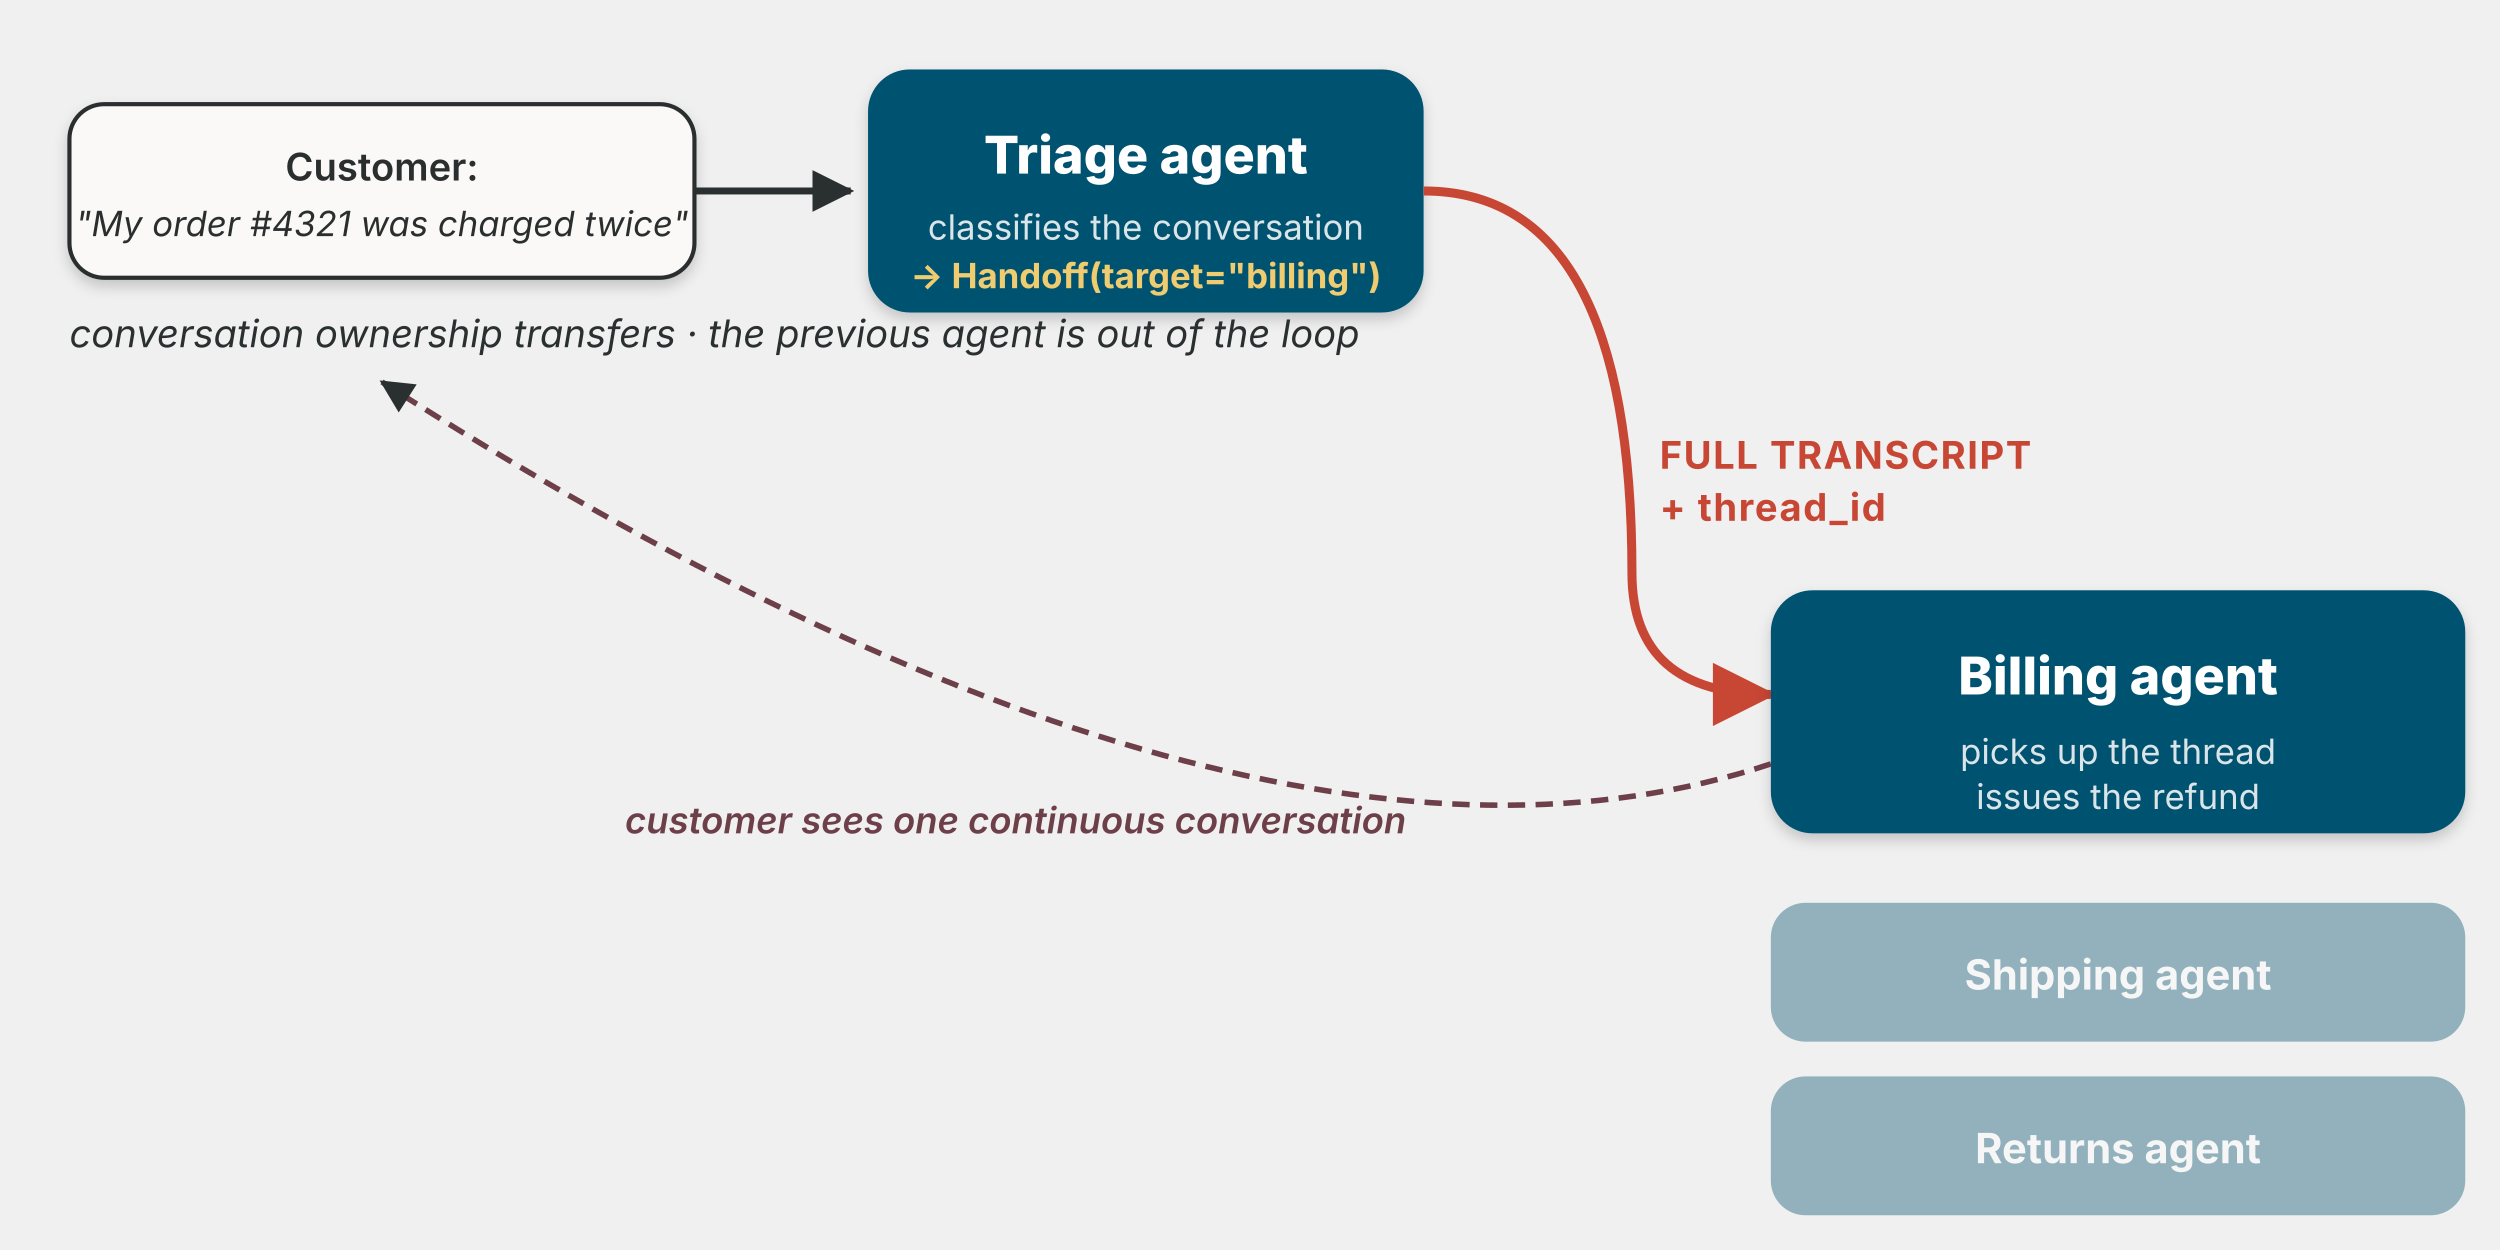
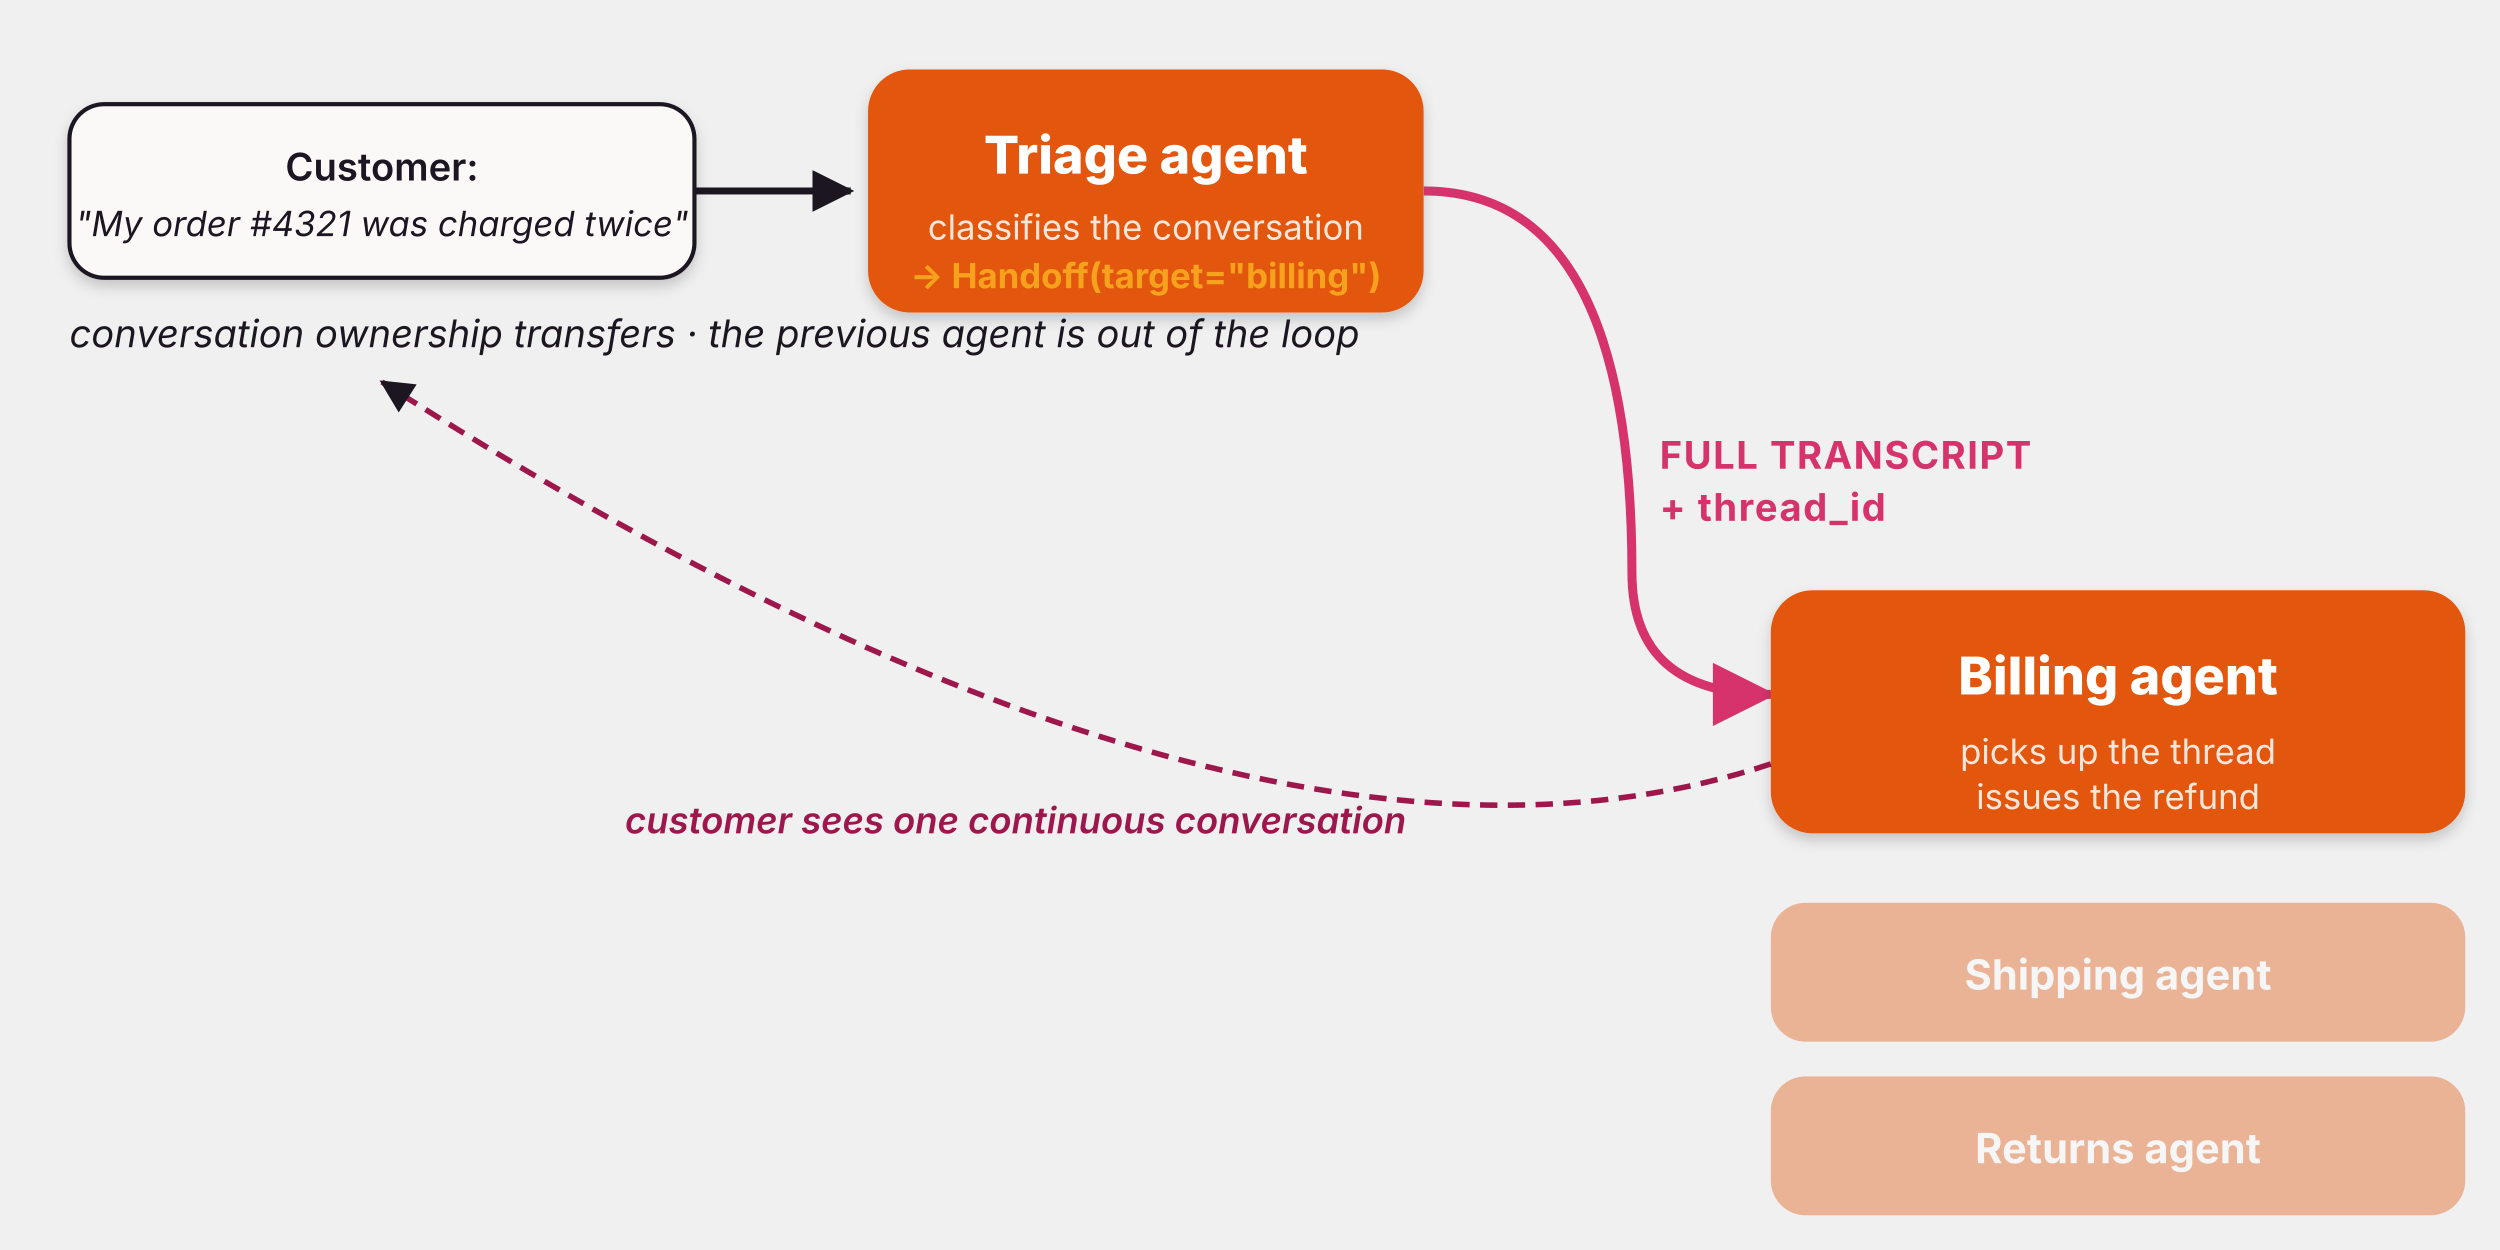
<svg xmlns="http://www.w3.org/2000/svg" viewBox="0 0 720 360" font-family="-apple-system, BlinkMacSystemFont, 'Inter', sans-serif" shape-rendering="geometricPrecision">
  <defs>
    <filter id="sh" x="-20%" y="-20%" width="140%" height="140%">
      <feGaussianBlur in="SourceAlpha" stdDeviation="2" />
      <feOffset dx="0" dy="2" result="o" />
      <feComponentTransfer>
        <feFuncA type="linear" slope="0.18" />
      </feComponentTransfer>
      <feMerge>
        <feMergeNode />
        <feMergeNode in="SourceGraphic" />
      </feMerge>
    </filter>
    <marker id="a" viewBox="0 0 12 12" refX="11" refY="6" markerWidth="7" markerHeight="7" orient="auto-start-reverse">
-       <path d="M 0,0 L 12,6 L 0,12 z" fill="#C74634" />
+       <path d="M 0,0 L 12,6 L 0,12 z" fill="#D6336C" />
    </marker>
    <marker id="ag" viewBox="0 0 12 12" refX="11" refY="6" markerWidth="6" markerHeight="6" orient="auto-start-reverse">
-       <path d="M 0,0 L 12,6 L 0,12 z" fill="#2A2F2F" />
+       <path d="M 0,0 L 12,6 L 0,12 z" fill="#1B1620" />
    </marker>
  </defs>
  <g filter="url(#sh)">
-     <rect x="20" y="30" width="180" height="50" rx="10" fill="#FBF9F8" stroke="#2A2F2F" stroke-width="1.2" />
-     <text x="110" y="52" text-anchor="middle" font-size="11" font-weight="600" fill="#2A2F2F">Customer:</text>
-     <text x="110" y="68" text-anchor="middle" font-size="10" fill="#2A2F2F" font-style="italic">"My order #4321 was charged twice"</text>
+     <rect x="20" y="30" width="180" height="50" rx="10" fill="#FBF9F8" stroke="#1B1620" stroke-width="1.2" />
+     <text x="110" y="52" text-anchor="middle" font-size="11" font-weight="600" fill="#1B1620">Customer:</text>
+     <text x="110" y="68" text-anchor="middle" font-size="10" fill="#1B1620" font-style="italic">"My order #4321 was charged twice"</text>
  </g>
-   <line x1="200" y1="55" x2="245" y2="55" stroke="#2A2F2F" stroke-width="2" marker-end="url(#ag)" />
+   <line x1="200" y1="55" x2="245" y2="55" stroke="#1B1620" stroke-width="2" marker-end="url(#ag)" />
  <g filter="url(#sh)">
-     <rect x="250" y="20" width="160" height="70" rx="12" fill="#04536F" />
+     <rect x="250" y="20" width="160" height="70" rx="12" fill="#E2570E" />
    <text x="330" y="50" text-anchor="middle" font-size="15" font-weight="800" fill="#FFFFFF">Triage agent</text>
    <text x="330" y="69" text-anchor="middle" font-size="10" fill="#FFFFFF" opacity="0.85">classifies the conversation</text>
-     <text x="330" y="83" text-anchor="middle" font-size="10" font-weight="700" fill="#F0CC71">→ Handoff(target="billing")</text>
+     <text x="330" y="83" text-anchor="middle" font-size="10" font-weight="700" fill="#F7A21E">→ Handoff(target="billing")</text>
  </g>
-   <path d="M 410 55 Q 470 55, 470 165 Q 470 200, 510 200" stroke="#C74634" stroke-width="2.6" fill="none" marker-end="url(#a)" />
-   <text x="478" y="135" font-size="11" font-weight="700" fill="#C74634" letter-spacing="0.04em">FULL TRANSCRIPT</text>
-   <text x="478" y="150" font-size="11" font-weight="700" fill="#C74634" letter-spacing="0.04em">+ thread_id</text>
+   <path d="M 410 55 Q 470 55, 470 165 Q 470 200, 510 200" stroke="#D6336C" stroke-width="2.6" fill="none" marker-end="url(#a)" />
+   <text x="478" y="135" font-size="11" font-weight="700" fill="#D6336C" letter-spacing="0.04em">FULL TRANSCRIPT</text>
+   <text x="478" y="150" font-size="11" font-weight="700" fill="#D6336C" letter-spacing="0.04em">+ thread_id</text>
  <g filter="url(#sh)">
-     <rect x="510" y="170" width="200" height="70" rx="12" fill="#04536F" />
+     <rect x="510" y="170" width="200" height="70" rx="12" fill="#E2570E" />
    <text x="610" y="200" text-anchor="middle" font-size="15" font-weight="800" fill="#FFFFFF">Billing agent</text>
    <text x="610" y="220" text-anchor="middle" font-size="10" fill="#FFFFFF" opacity="0.85">picks up the thread</text>
    <text x="610" y="233" text-anchor="middle" font-size="10" fill="#FFFFFF" opacity="0.85">issues the refund</text>
  </g>
  <g opacity="0.4">
-     <rect x="510" y="260" width="200" height="40" rx="10" fill="#04536F" />
+     <rect x="510" y="260" width="200" height="40" rx="10" fill="#E2570E" />
    <text x="610" y="285" text-anchor="middle" font-size="12" font-weight="700" fill="#FFFFFF">Shipping agent</text>
-     <rect x="510" y="310" width="200" height="40" rx="10" fill="#04536F" />
+     <rect x="510" y="310" width="200" height="40" rx="10" fill="#E2570E" />
    <text x="610" y="335" text-anchor="middle" font-size="12" font-weight="700" fill="#FFFFFF">Returns agent</text>
  </g>
-   <path d="M 510 220 Q 360 270, 110 110" stroke="#6C3F49" stroke-width="1.6" fill="none" stroke-dasharray="5,3" marker-end="url(#ag)" />
-   <text x="180" y="240" font-size="10.5" font-weight="600" fill="#6C3F49" font-style="italic">customer sees one continuous conversation</text>
-   <text x="20" y="100" font-size="11" font-style="italic" fill="#2A2F2F">conversation ownership transfers · the previous agent is out of the loop</text>
+   <path d="M 510 220 Q 360 270, 110 110" stroke="#9D174D" stroke-width="1.6" fill="none" stroke-dasharray="5,3" marker-end="url(#ag)" />
+   <text x="180" y="240" font-size="10.5" font-weight="600" fill="#9D174D" font-style="italic">customer sees one continuous conversation</text>
+   <text x="20" y="100" font-size="11" font-style="italic" fill="#1B1620">conversation ownership transfers · the previous agent is out of the loop</text>
</svg>
